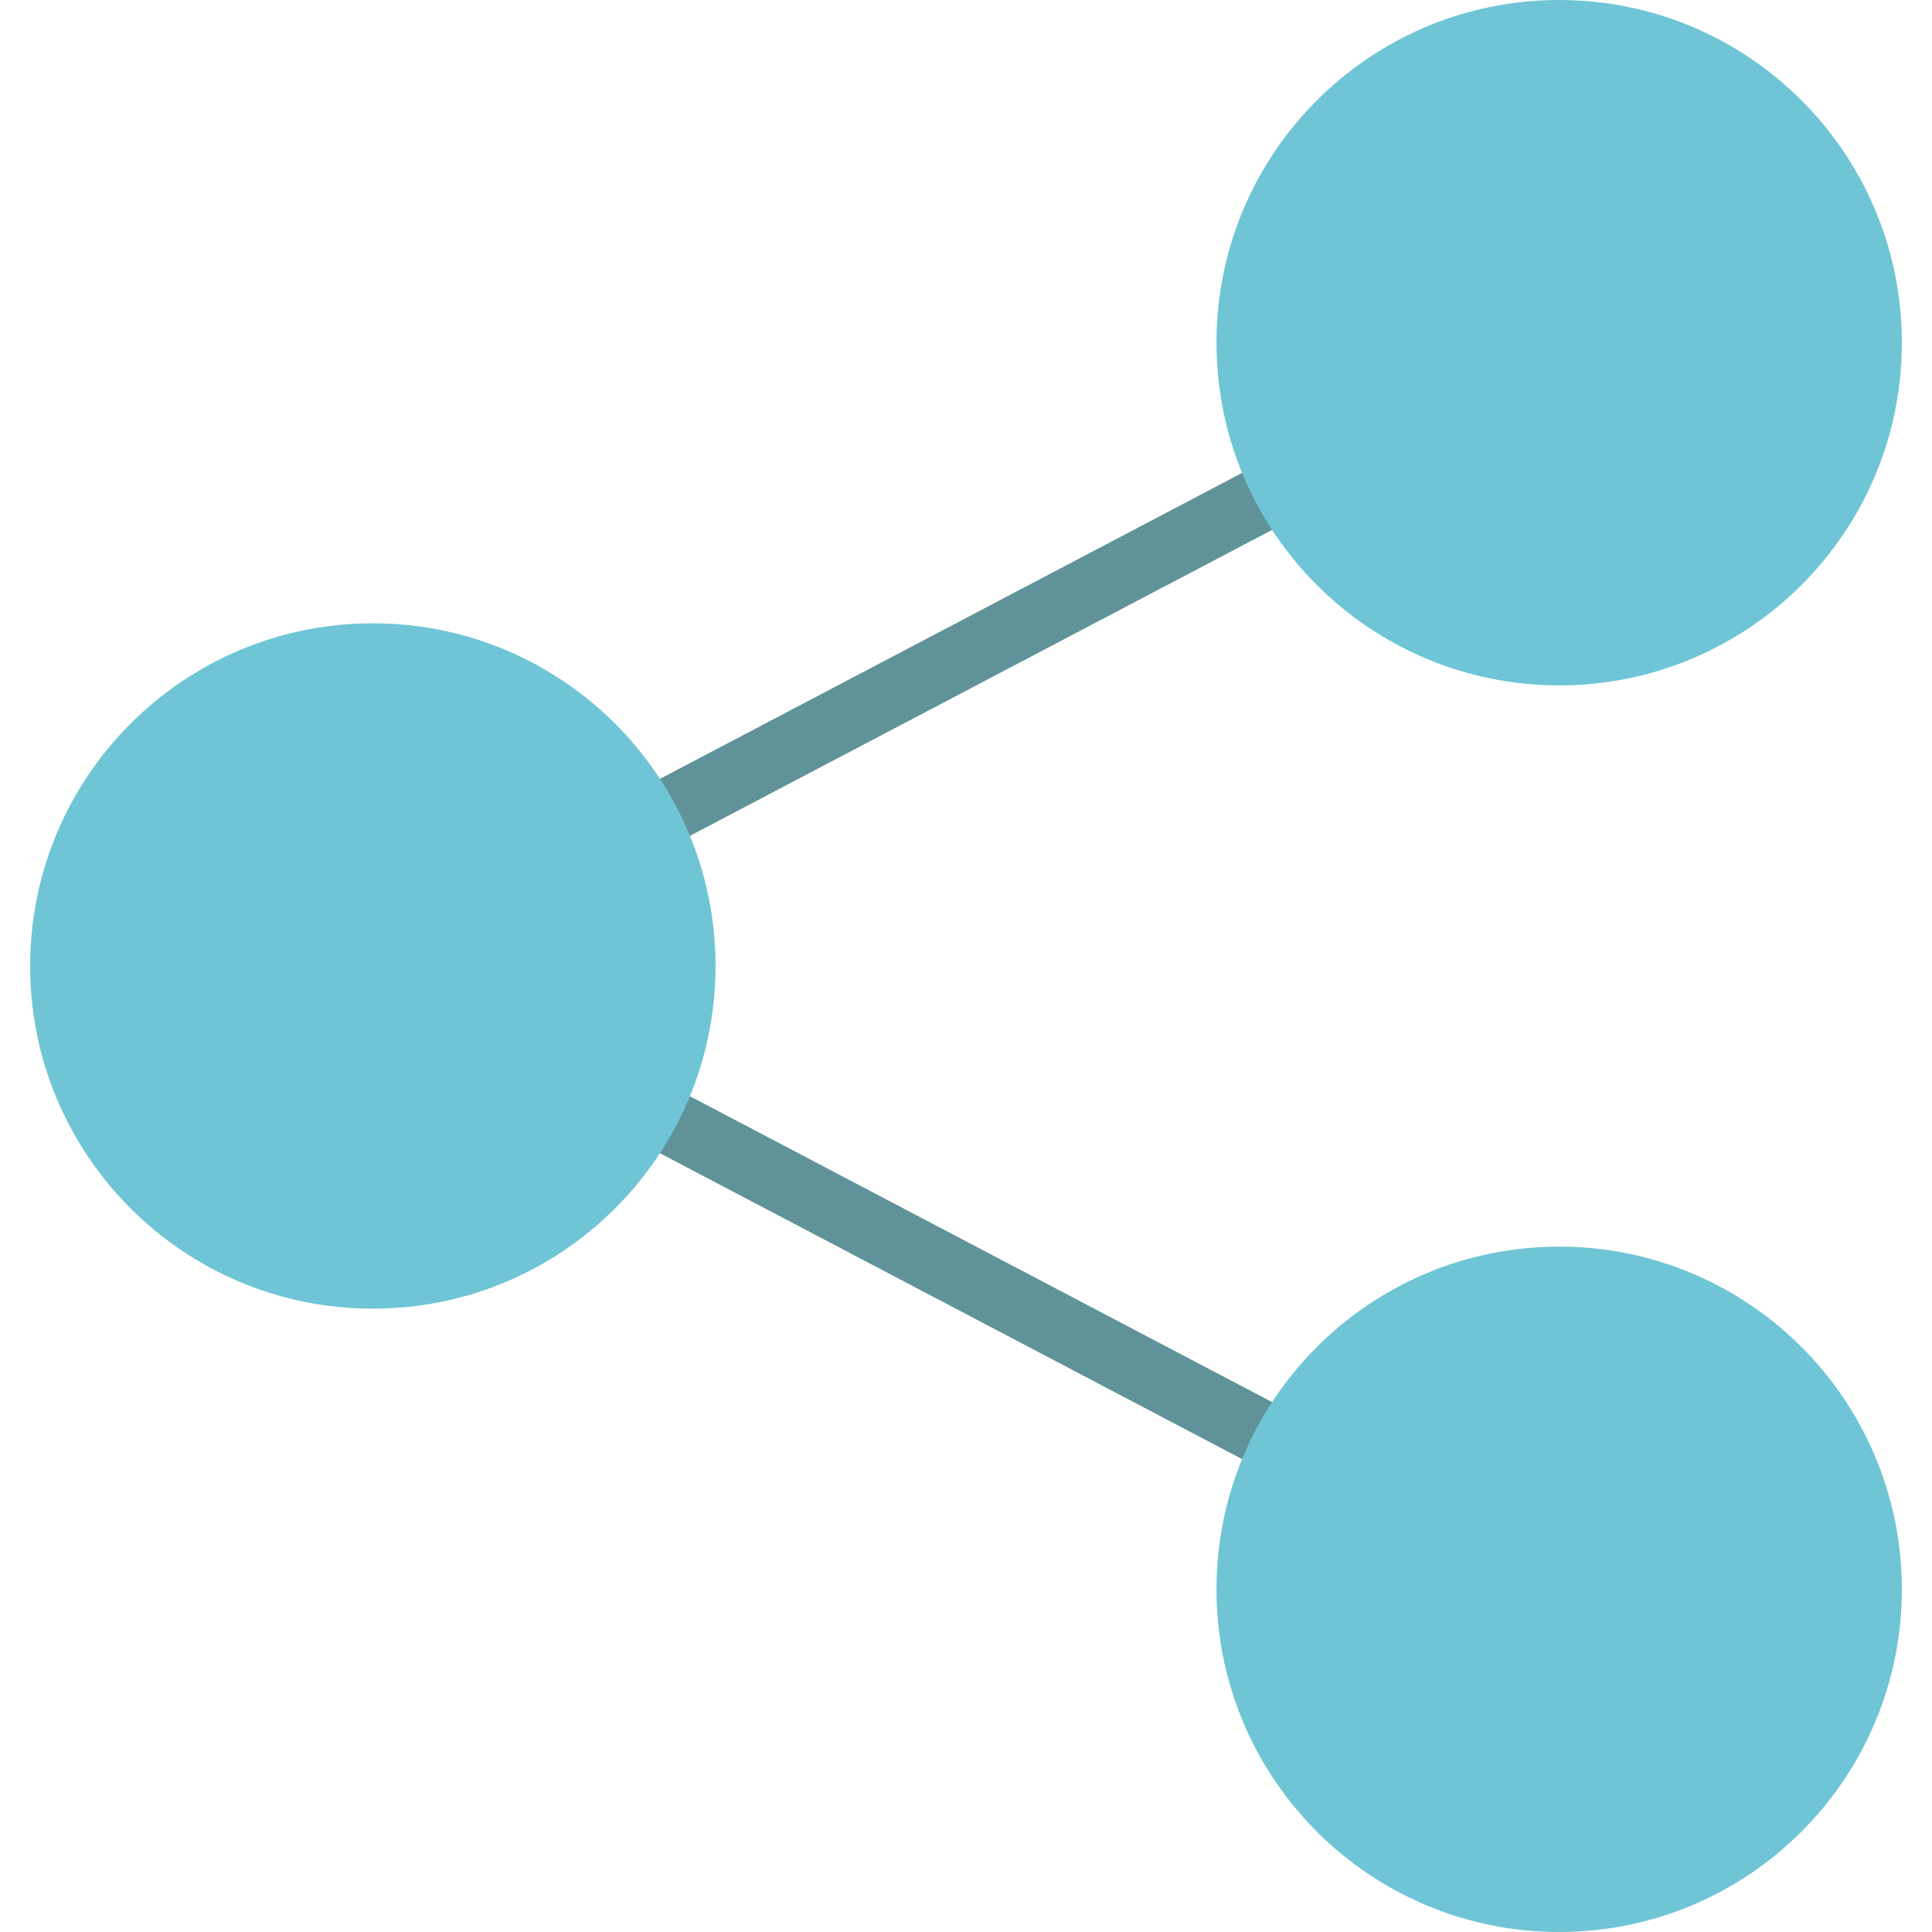
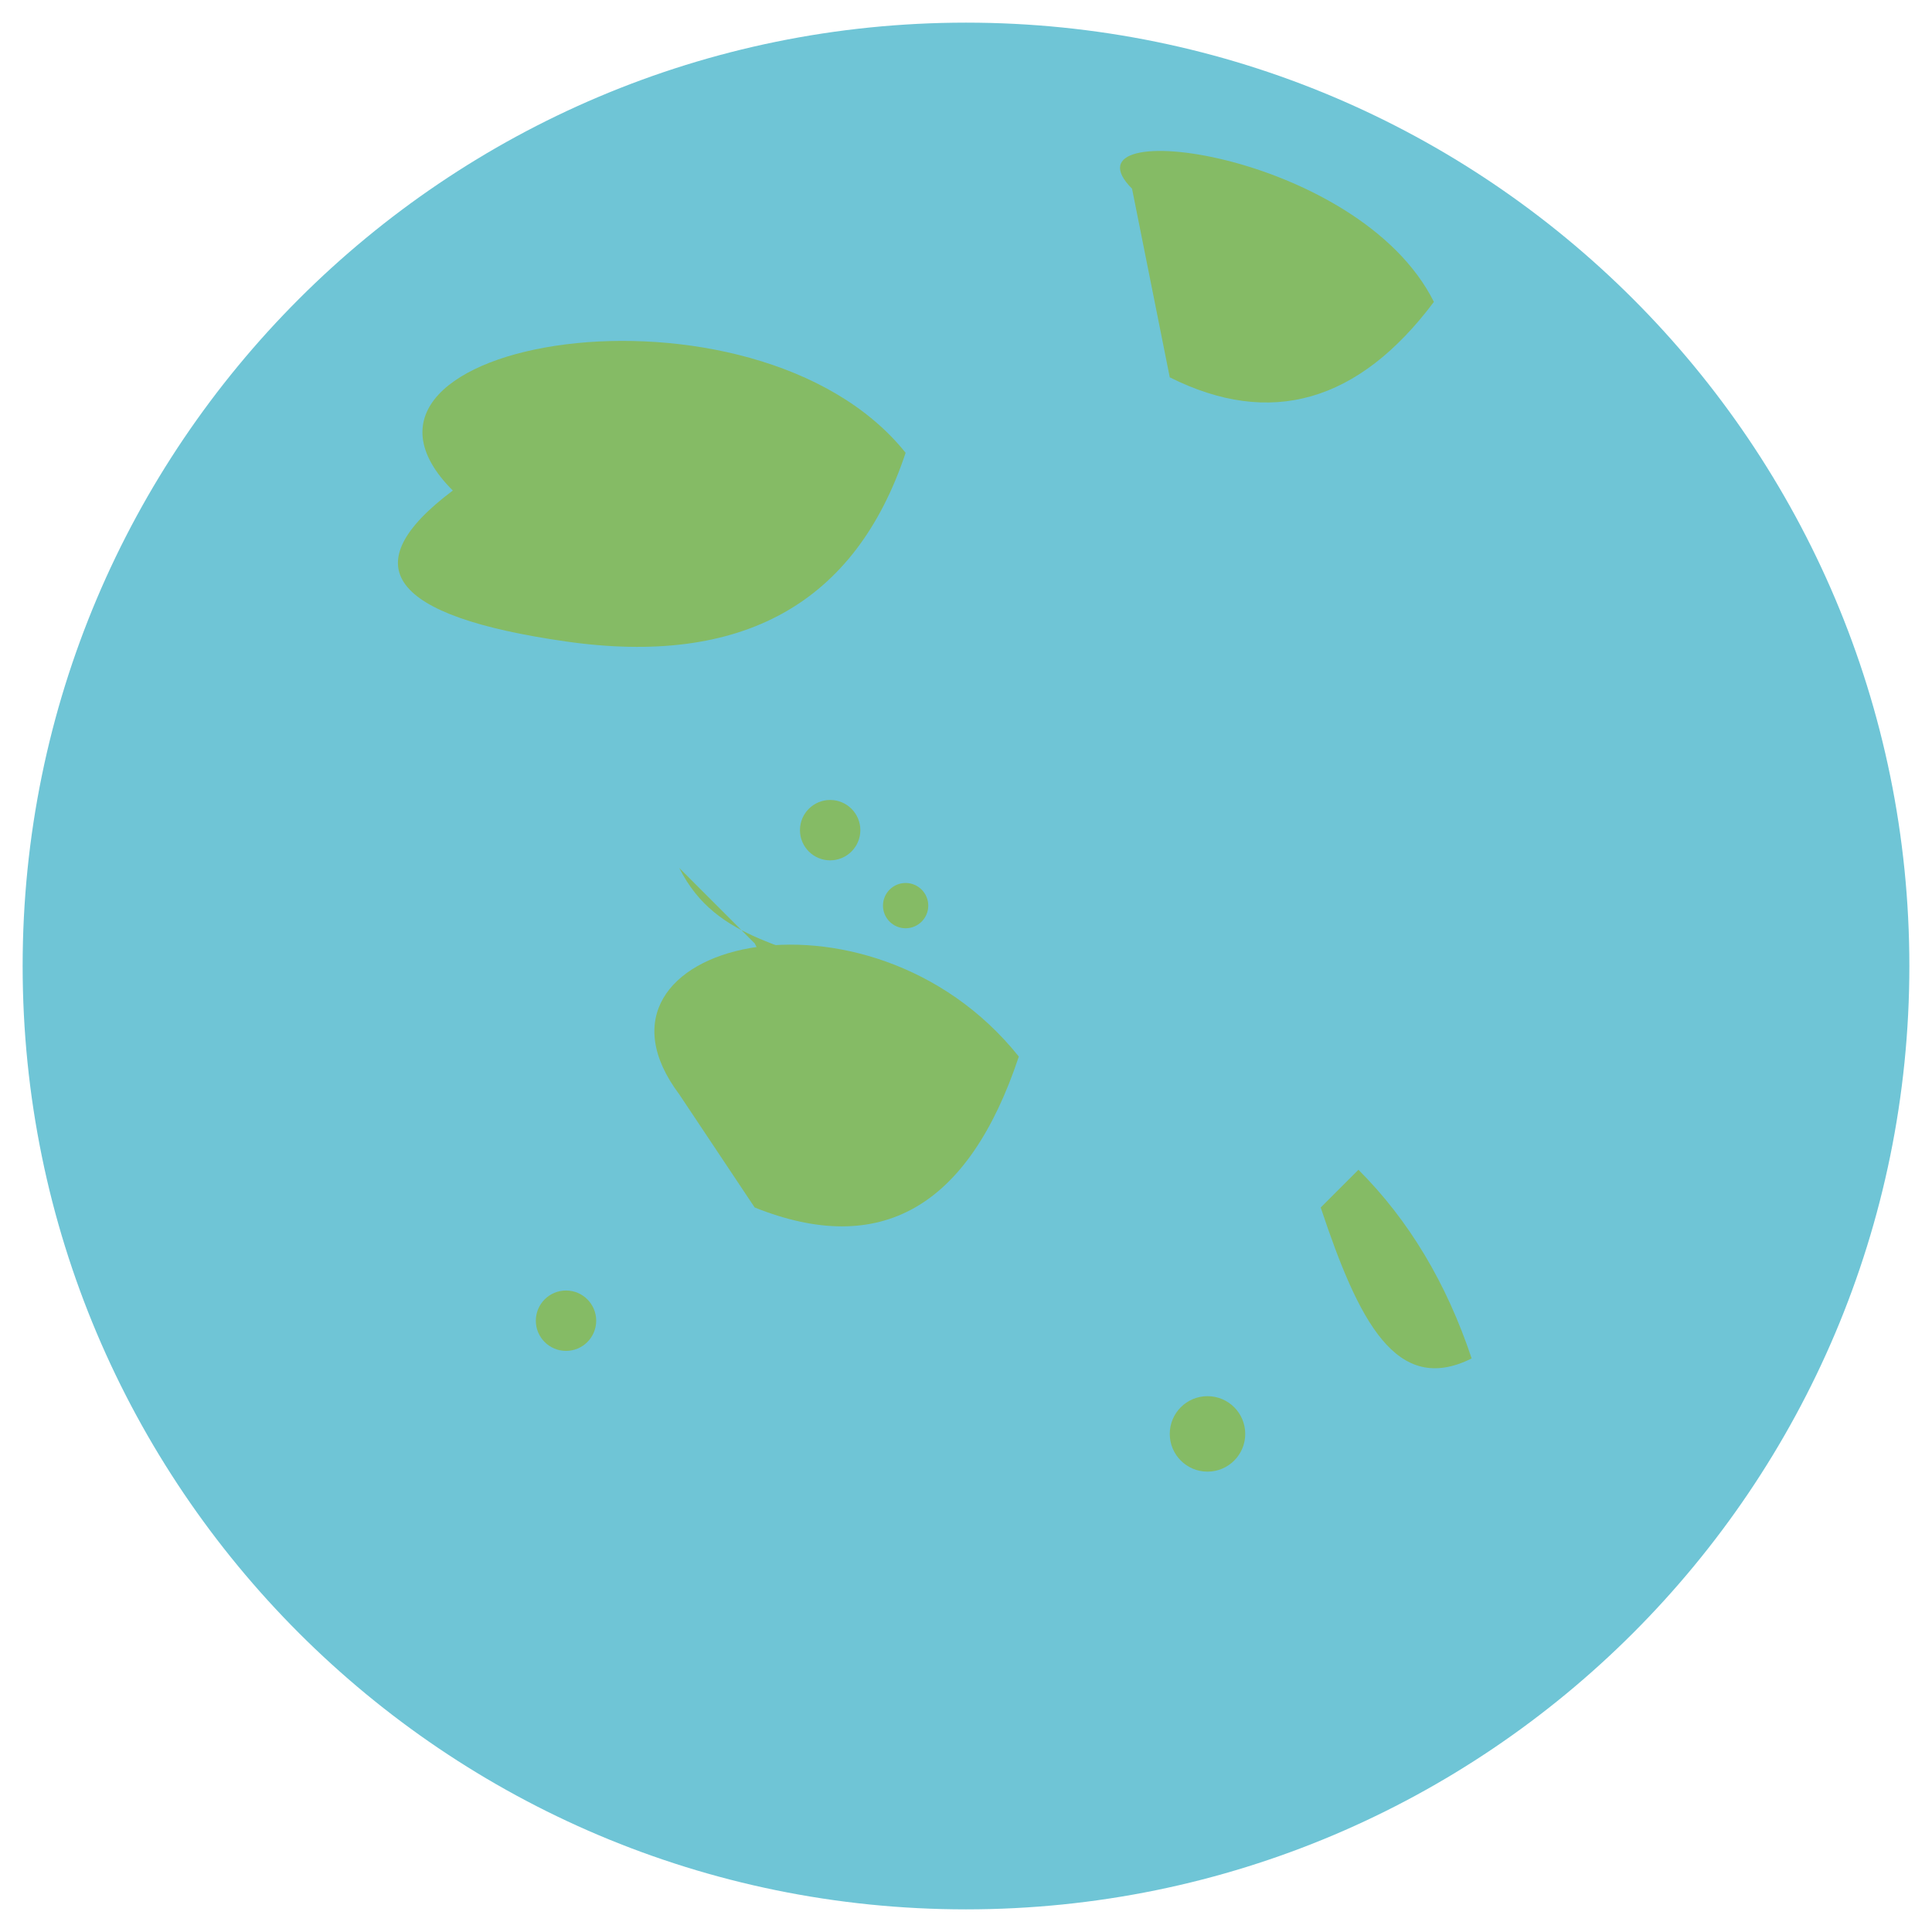
<svg xmlns="http://www.w3.org/2000/svg" version="1.1" id="Layer_1" viewBox="0 0 512 512" xml:space="preserve">
-   <g>
-     <rect x="136.268" y="330.038" transform="matrix(-0.8852 -0.4651 0.4651 -0.8852 325.138 757.3587)" style="fill:#609399;" width="239.456" height="17.066" />
-     <rect x="247.491" y="53.674" transform="matrix(-0.4652 -0.8852 0.8852 -0.4652 221.626 480.7104)" style="fill:#609399;" width="17.067" height="239.467" />
-   </g>
-   <g>
-     <circle style="fill:#6FC5D6;" cx="98.805" cy="256" r="90.817" />
-     <circle style="fill:#6FC5D6;" cx="413.195" cy="421.183" r="90.817" />
-     <circle style="fill:#6FC5D6;" cx="413.195" cy="90.817" r="90.817" />
-   </g>
+   <circle cx="256" cy="256" r="250" fill="#6FC5D6" />
+   <path d="M120 130 C80 90, 200 70, 240 120 Q220 180, 150 170 T120 130 Z" fill="#85BB65" />
+   <path d="M180 290 C150 250, 230 230, 270 280 Q250 340, 200 320 Z" fill="#85BB65" />
+   <path d="M180 230 C190 250, 210 250, 230 260 Q210 270, 200 250 Z" fill="#85BB65" />
+   <circle cx="220" cy="220" r="8" fill="#85BB65" />
+   <circle cx="240" cy="240" r="6" fill="#85BB65" />
+   <path d="M300 50 C280 30, 360 40, 380 80 Q350 120, 310 100 Z" fill="#85BB65" />
+   <path d="M350 320 C360 350, 370 370, 390 360 Q380 330, 360 310 Z" fill="#85BB65" />
+   <circle cx="320" cy="380" r="10" fill="#85BB65" />
+   <circle cx="150" cy="350" r="8" fill="#85BB65" />
</svg>
